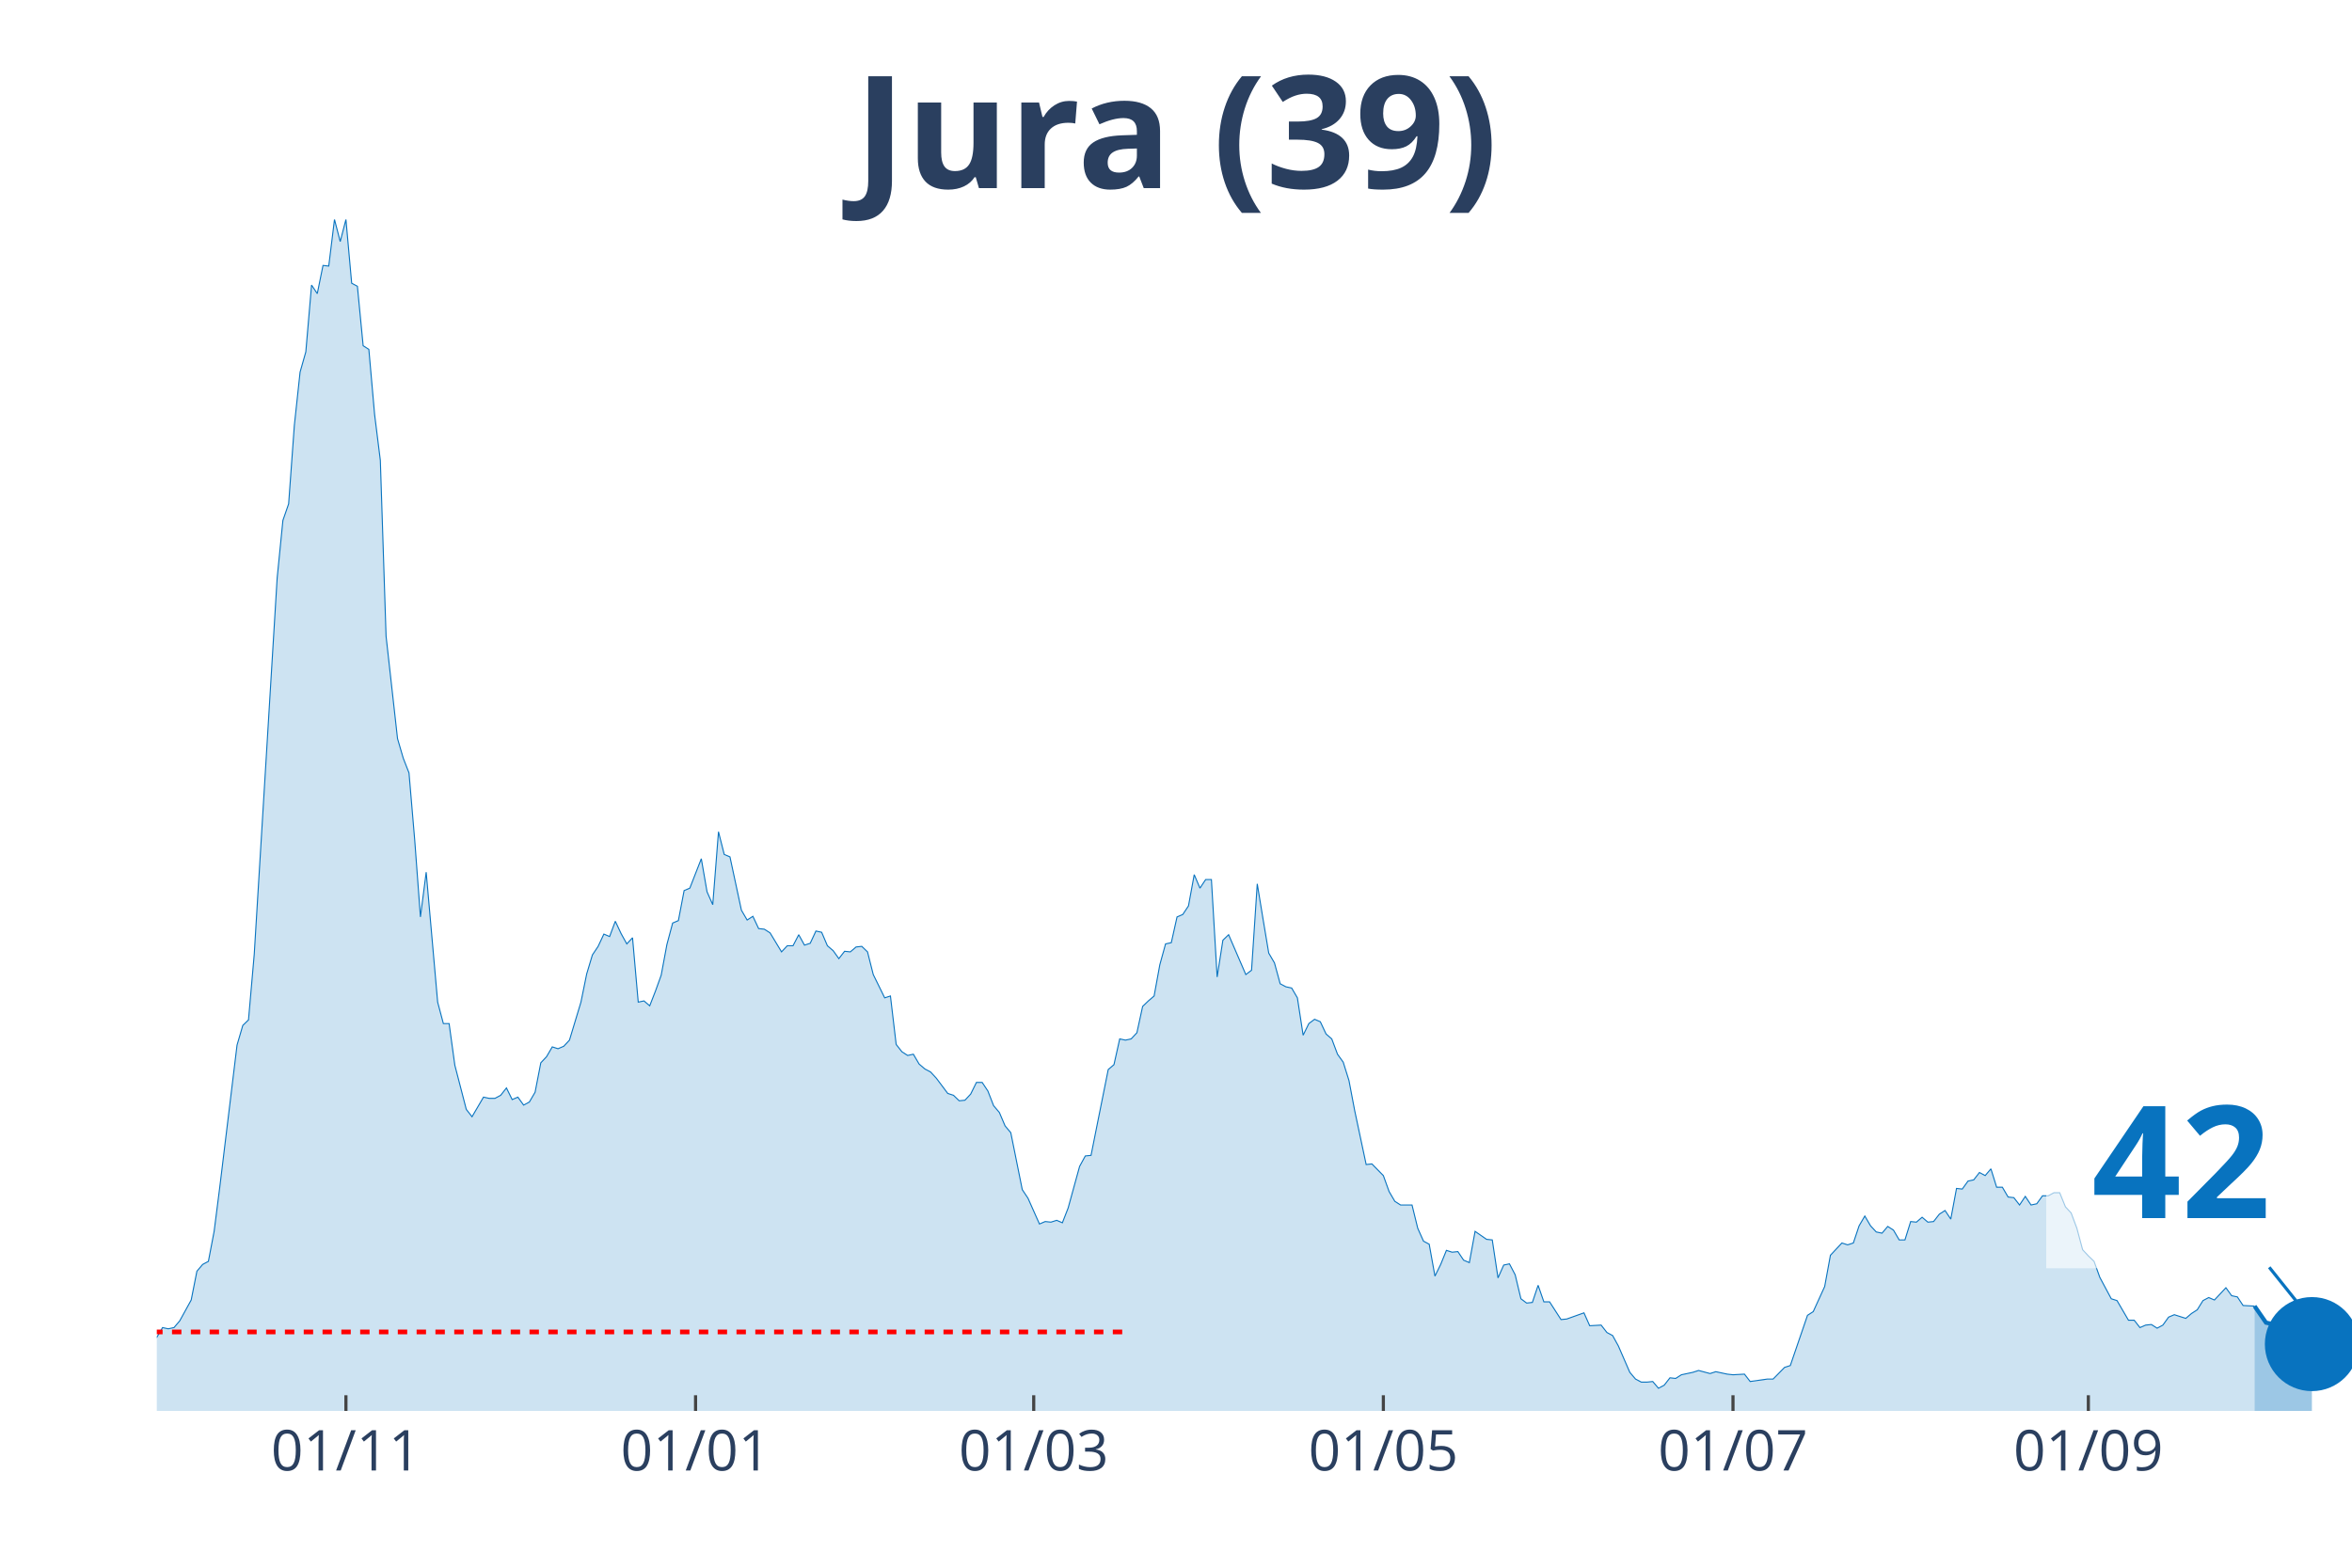
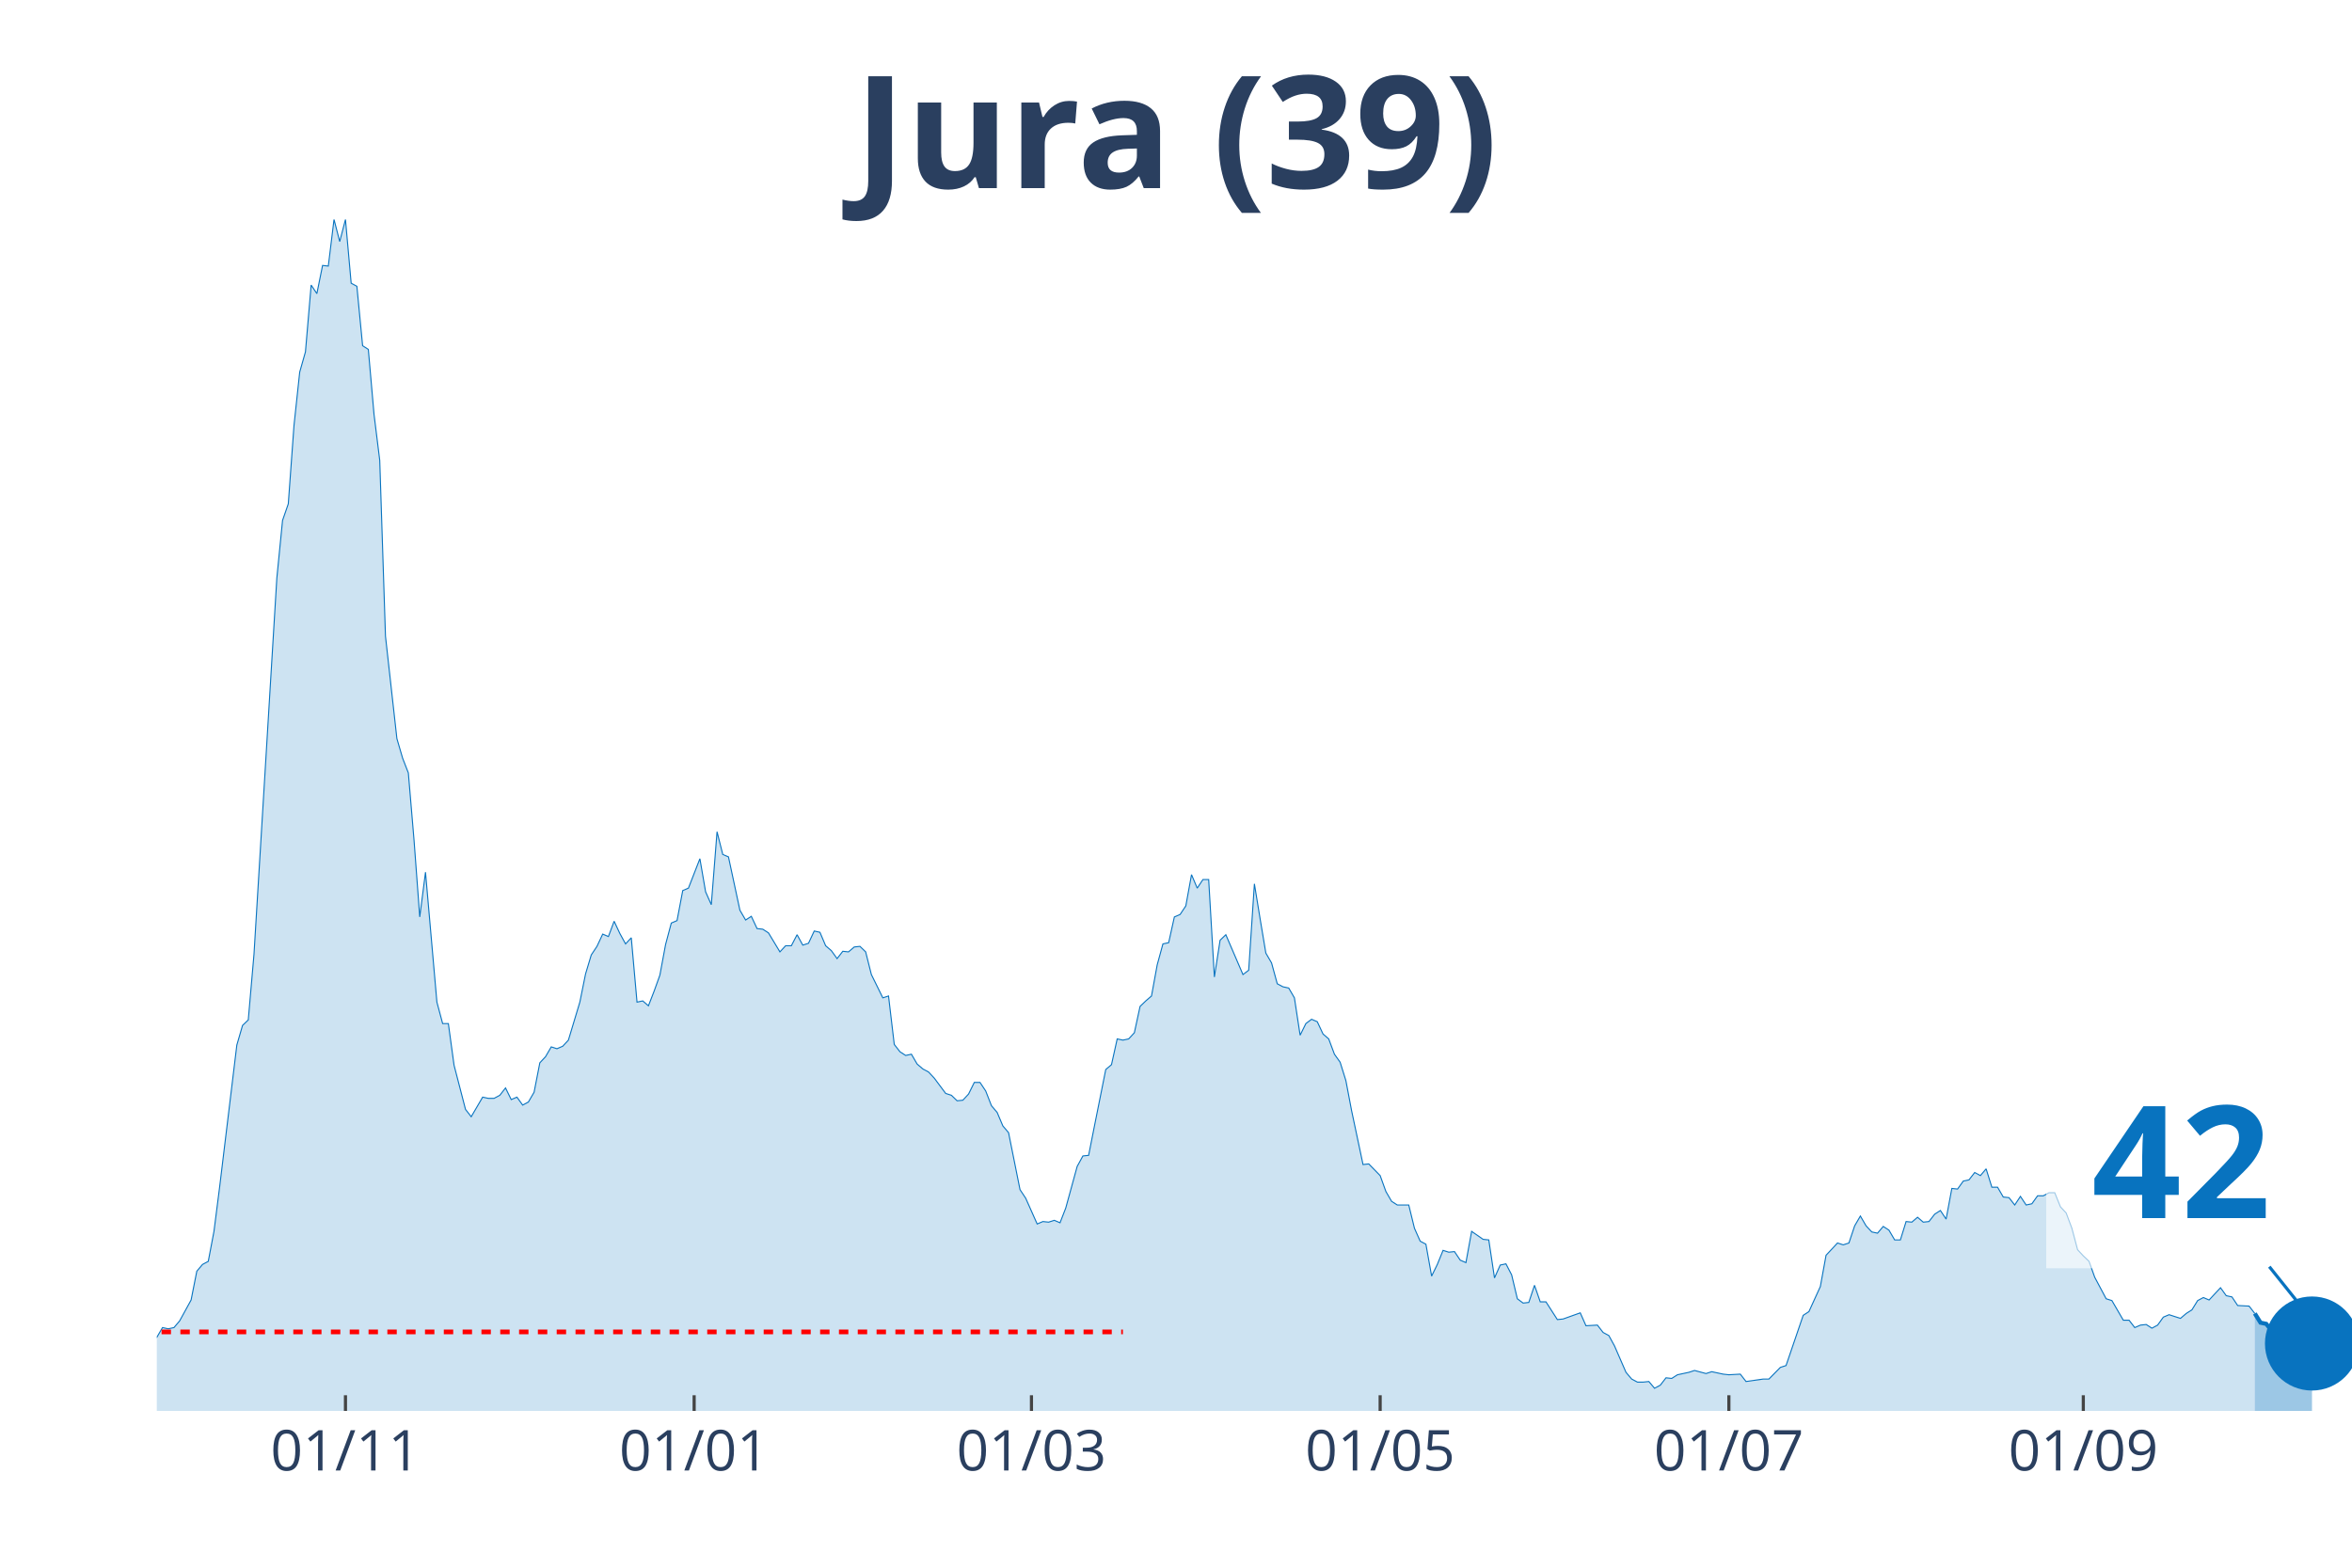
<svg xmlns="http://www.w3.org/2000/svg" class="main-svg" width="1125" height="750" style="" viewBox="0 0 750 500">
  <rect x="0" y="0" width="750" height="500" style="fill: rgb(0, 0, 0); fill-opacity: 0;" />
-   <defs id="defs-682170">
+   <defs id="defs-b076cd">
    <g class="clips">
-       <clipPath id="clip682170xyplot" class="plotclip">
+       <clipPath id="clipb076cdxyplot" class="plotclip">
        <rect width="700" height="380" />
      </clipPath>
-       <clipPath class="axesclip" id="clip682170x">
+       <clipPath class="axesclip" id="clipb076cdx">
        <rect x="50" y="0" width="700" height="500" />
      </clipPath>
-       <clipPath class="axesclip" id="clip682170y">
+       <clipPath class="axesclip" id="clipb076cdy">
        <rect x="0" y="70" width="750" height="380" />
      </clipPath>
-       <clipPath class="axesclip" id="clip682170xy">
+       <clipPath class="axesclip" id="clipb076cdxy">
        <rect x="50" y="70" width="700" height="380" />
      </clipPath>
    </g>
    <g class="gradients" />
  </defs>
  <g class="bglayer">
    <rect class="bg" x="50" y="70" width="700" height="380" style="fill: rgb(0, 0, 0); fill-opacity: 0; stroke-width: 0;" />
  </g>
  <g class="layer-below">
    <g class="imagelayer" />
    <g class="shapelayer" />
  </g>
  <g class="cartesianlayer">
    <g class="subplot xy">
      <g class="layer-subplot">
        <g class="shapelayer" />
        <g class="imagelayer" />
      </g>
      <g class="gridlayer">
        <g class="x">
-           <path class="xgrid crisp" transform="translate(110.31,0)" d="M0,70v380" style="stroke: rgb(255, 255, 255); stroke-opacity: 1; stroke-width: 1px;" />
-           <path class="xgrid crisp" transform="translate(221.8,0)" d="M0,70v380" style="stroke: rgb(255, 255, 255); stroke-opacity: 1; stroke-width: 1px;" />
-           <path class="xgrid crisp" transform="translate(329.63,0)" d="M0,70v380" style="stroke: rgb(255, 255, 255); stroke-opacity: 1; stroke-width: 1px;" />
-           <path class="xgrid crisp" transform="translate(441.12,0)" d="M0,70v380" style="stroke: rgb(255, 255, 255); stroke-opacity: 1; stroke-width: 1px;" />
-           <path class="xgrid crisp" transform="translate(552.61,0)" d="M0,70v380" style="stroke: rgb(255, 255, 255); stroke-opacity: 1; stroke-width: 1px;" />
-           <path class="xgrid crisp" transform="translate(665.93,0)" d="M0,70v380" style="stroke: rgb(255, 255, 255); stroke-opacity: 1; stroke-width: 1px;" />
+           <path class="xgrid crisp" transform="translate(110.16,0)" d="M0,70v380" style="stroke: rgb(255, 255, 255); stroke-opacity: 1; stroke-width: 1px;" />
+           <path class="xgrid crisp" transform="translate(221.35,0)" d="M0,70v380" style="stroke: rgb(255, 255, 255); stroke-opacity: 1; stroke-width: 1px;" />
+           <path class="xgrid crisp" transform="translate(328.91,0)" d="M0,70v380" style="stroke: rgb(255, 255, 255); stroke-opacity: 1; stroke-width: 1px;" />
+           <path class="xgrid crisp" transform="translate(440.1,0)" d="M0,70v380" style="stroke: rgb(255, 255, 255); stroke-opacity: 1; stroke-width: 1px;" />
+           <path class="xgrid crisp" transform="translate(551.3,0)" d="M0,70v380" style="stroke: rgb(255, 255, 255); stroke-opacity: 1; stroke-width: 1px;" />
+           <path class="xgrid crisp" transform="translate(664.32,0)" d="M0,70v380" style="stroke: rgb(255, 255, 255); stroke-opacity: 1; stroke-width: 1px;" />
        </g>
        <g class="y" />
      </g>
      <g class="zerolinelayer" />
      <path class="xlines-below" />
      <path class="ylines-below" />
      <g class="overlines-below" />
      <g class="xaxislayer-below" />
      <g class="yaxislayer-below" />
      <g class="overaxes-below" />
-       <g class="plot" transform="translate(50, 70)" clip-path="url('#clip682170xyplot')">
+       <g class="plot" transform="translate(50, 70)" clip-path="url('#clipb076cdxyplot')">
        <g class="scatterlayer mlayer">
-           <g class="trace scatter trace97cb84" style="stroke-miterlimit: 2;">
+           <g class="trace scatter trace2b98ff" style="stroke-miterlimit: 2;">
            <g class="fills">
              <g>
-                 <path class="js-fill" d="M668.93,380L-248.56,380L-248.56,378.44L-232.11,378.05L-230.29,379.41L-149.87,378.05L-148.04,377.46L-137.08,376.68L-135.25,376.68L-126.11,376.09L-124.28,376.68L-113.32,378.63L-111.49,378.83L-104.18,378.83L-102.35,377.65L-89.56,376.48L-87.73,376.87L-71.28,373.35L-69.45,373.74L-60.31,370.81L-58.49,370.81L-56.66,368.27L-54.83,368.27L-53,369.05L-51.17,368.08L-43.86,368.27L-42.04,367.69L-40.21,367.1L-38.38,367.88L-34.73,365.34L-32.9,363.78L-31.07,364.95L-29.24,363.38L-27.42,361.82L-25.59,361.63L-21.93,364.95L-20.1,363.38L-18.28,360.26L-16.45,359.87L-12.79,356.93L-10.97,355.37L-9.14,355.17L-7.31,355.96L-1.83,358.5L0,356.54L1.83,353.42L3.66,353.81L5.48,353.42L7.31,351.27L10.97,344.62L12.79,335.43L14.62,333.28L16.45,332.3L18.28,322.73L20.1,308.46L25.59,263.3L27.42,257.05L29.24,255.29L31.07,234.37L38.38,114.35L40.21,95.98L42.04,90.7L43.86,65.68L45.69,48.67L47.52,42.22L49.35,20.92L51.17,23.65L53,14.66L54.83,14.86L56.66,0L58.49,7.04L60.31,0L62.14,20.33L63.97,21.31L65.8,40.27L67.62,41.44L69.45,62.16L71.28,76.82L73.11,132.92L76.76,165.57L78.59,171.82L80.42,176.51L82.25,198.01L84.07,222.45L85.9,208.18L89.56,249.62L91.38,256.46L93.21,256.46L95.04,269.75L98.69,283.83L100.52,286.17L104.18,279.92L106.01,280.31L107.83,280.31L109.66,279.33L111.49,276.99L113.32,280.7L115.14,279.92L116.97,282.46L118.8,281.48L120.63,278.35L122.45,268.97L124.28,267.02L126.11,263.89L127.94,264.48L129.77,263.69L131.59,261.74L135.25,249.62L137.08,240.63L138.9,234.57L140.73,231.83L142.56,227.92L144.39,228.7L146.21,223.82L148.04,227.73L149.87,231.05L151.7,229.09L153.52,249.62L155.35,249.23L157.18,250.79L159.01,246.1L160.84,241.02L162.66,231.24L164.49,224.4L166.32,223.62L168.15,214.04L169.97,213.26L173.63,203.88L175.46,214.43L177.28,218.54L179.11,195.28L180.94,202.51L182.77,203.29L186.42,220.3L188.25,223.43L190.08,222.25L191.91,226.16L193.73,226.36L195.56,227.53L199.22,233.59L201.04,231.64L202.87,231.64L204.7,228.12L206.53,231.44L208.36,230.85L210.18,226.94L212.01,227.34L213.84,231.64L215.67,233.2L217.49,235.74L219.32,233.4L221.15,233.59L222.98,232.03L224.8,231.83L226.63,233.59L228.46,240.82L230.29,244.54L232.11,248.25L233.94,247.66L235.77,263.11L237.6,265.45L239.43,266.63L241.25,266.23L243.08,269.36L244.91,270.93L246.74,271.9L248.56,273.86L252.22,278.74L254.05,279.33L255.87,281.09L257.7,280.9L259.53,278.94L261.36,275.23L263.19,275.23L265.01,277.96L266.84,282.65L268.67,284.8L270.5,289.1L272.32,291.26L275.98,309.43L277.81,312.17L281.46,320.38L283.29,319.6L285.12,319.79L286.95,319.21L288.77,319.99L290.6,315.3L294.26,302.01L296.08,298.68L297.91,298.49L299.74,289.3L303.39,271.12L305.22,269.56L307.05,261.35L308.88,261.74L310.7,261.35L312.53,259.39L314.36,250.99L316.19,249.23L318.02,247.66L319.84,237.7L321.67,231.05L323.5,230.66L325.33,222.45L327.15,221.67L328.98,218.93L330.81,208.96L332.64,213.26L334.46,210.52L336.29,210.52L338.12,241.6L339.95,229.88L341.78,228.12L347.26,240.82L349.09,239.45L350.91,211.89L352.74,223.03L354.57,233.98L356.4,237.11L358.22,243.76L360.05,244.73L361.88,245.12L363.71,248.25L365.54,260.17L367.36,256.46L369.19,255.09L371.02,255.87L372.85,259.78L374.67,261.35L376.5,266.23L378.33,268.78L380.16,274.64L381.98,284.22L385.64,301.42L387.47,301.22L391.12,304.94L392.95,310.02L394.78,313.15L396.61,314.32L400.26,314.32L402.09,321.75L403.92,325.85L405.74,326.83L407.57,337L409.4,333.28L411.23,328.79L413.05,329.37L414.88,329.18L416.71,331.91L418.54,332.7L420.37,322.73L424.02,325.27L425.85,325.46L427.68,337.58L429.5,333.48L431.33,333.09L433.16,336.6L434.99,344.23L436.81,345.6L438.64,345.4L440.47,339.93L442.3,345.21L444.13,345.21L447.78,350.87L449.61,350.68L455.09,348.72L456.92,352.83L460.57,352.63L462.4,354.98L464.23,355.96L466.06,359.28L469.71,367.69L471.54,369.84L473.37,370.81L475.2,370.81L477.02,370.62L478.85,372.77L480.68,371.79L482.51,369.44L484.33,369.64L486.16,368.47L489.82,367.69L491.64,367.1L495.3,368.08L497.13,367.49L500.78,368.27L502.61,368.47L506.27,368.27L508.09,370.62L513.58,369.84L515.4,369.84L519.06,366.12L520.89,365.53L526.37,349.51L528.2,348.33L531.85,340.32L533.68,330.35L537.34,326.44L539.16,327.03L540.99,326.44L542.82,320.97L544.65,317.84L546.48,320.97L548.3,322.92L550.13,323.31L551.96,321.16L553.79,322.34L555.61,325.46L557.44,325.46L559.27,319.6L561.1,319.79L562.92,318.23L564.75,319.79L566.58,319.6L568.41,317.25L570.23,316.08L572.06,318.82L573.89,309.04L575.72,309.24L577.55,306.7L579.37,306.31L581.2,303.96L583.03,304.94L584.86,302.79L586.68,308.65L588.51,308.65L590.34,311.78L592.17,311.98L593.99,314.32L595.82,311.58L597.65,314.32L599.48,313.93L601.31,311.39L603.13,311.39L604.96,310.41L606.79,310.41L608.62,314.91L610.44,316.86L612.27,321.75L614.1,328.59L615.93,330.55L617.75,332.3L619.58,337.39L623.24,344.23L625.07,344.81L628.72,351.07L630.55,351.07L632.38,353.42L634.2,352.63L636.03,352.44L637.86,353.61L639.69,352.63L641.51,350.09L643.34,349.31L645.17,349.9L647,350.48L648.83,348.92L650.65,347.75L652.48,344.81L654.31,343.84L656.14,344.62L659.79,340.71L661.62,343.25L663.45,343.64L665.27,346.38L668.93,346.57" style="fill: rgb(8, 115, 191); fill-opacity: 0.2; stroke-width: 0;" />
+                 <path class="js-fill" d="M669.01,380L-247.92,380L-247.92,378.44L-231.51,378.05L-229.69,379.41L-149.48,378.05L-147.66,377.46L-136.72,376.68L-134.9,376.68L-125.78,376.09L-123.96,376.68L-113.02,378.63L-111.2,378.83L-103.91,378.83L-102.08,377.65L-89.32,376.48L-87.5,376.87L-71.09,373.35L-69.27,373.74L-60.16,370.81L-58.33,370.81L-56.51,368.27L-54.69,368.27L-52.86,369.05L-51.04,368.08L-43.75,368.27L-41.93,367.69L-40.1,367.1L-38.28,367.88L-34.64,365.34L-32.81,363.78L-30.99,364.95L-29.17,363.38L-27.34,361.82L-25.52,361.63L-21.87,364.95L-20.05,363.38L-18.23,360.26L-16.41,359.87L-12.76,356.93L-10.94,355.37L-9.11,355.17L-7.29,355.96L-1.82,358.5L0,356.54L1.82,353.42L3.65,353.81L5.47,353.42L7.29,351.27L10.94,344.62L12.76,335.43L14.58,333.28L16.41,332.3L18.23,322.73L20.05,308.46L25.52,263.3L27.34,257.05L29.17,255.29L30.99,234.37L38.28,114.35L40.1,95.98L41.93,90.7L43.75,65.68L45.57,48.67L47.4,42.22L49.22,20.92L51.04,23.65L52.86,14.66L54.69,14.86L56.51,0L58.33,7.04L60.16,0L61.98,20.33L63.8,21.31L65.63,40.27L67.45,41.44L69.27,62.16L71.09,76.82L72.92,132.92L76.56,165.57L78.39,171.82L80.21,176.51L82.03,198.01L83.85,222.45L85.68,208.18L89.32,249.62L91.15,256.46L92.97,256.46L94.79,269.75L98.44,283.83L100.26,286.17L103.91,279.92L105.73,280.31L107.55,280.31L109.38,279.33L111.2,276.99L113.02,280.7L114.84,279.92L116.67,282.46L118.49,281.48L120.31,278.35L122.14,268.97L123.96,267.02L125.78,263.89L127.6,264.48L129.43,263.69L131.25,261.74L134.9,249.62L136.72,240.63L138.54,234.57L140.36,231.83L142.19,227.92L144.01,228.7L145.83,223.82L147.66,227.73L149.48,231.05L151.3,229.09L153.13,249.62L154.95,249.23L156.77,250.79L158.59,246.1L160.42,241.02L162.24,231.24L164.06,224.4L165.89,223.62L167.71,214.04L169.53,213.26L173.18,203.88L175,214.43L176.82,218.54L178.65,195.28L180.47,202.51L182.29,203.29L185.94,220.3L187.76,223.43L189.58,222.25L191.41,226.16L193.23,226.36L195.05,227.53L198.7,233.59L200.52,231.64L202.34,231.64L204.17,228.12L205.99,231.44L207.81,230.85L209.64,226.94L211.46,227.34L213.28,231.64L215.1,233.2L216.93,235.74L218.75,233.4L220.57,233.59L222.4,232.03L224.22,231.83L226.04,233.59L227.86,240.82L229.69,244.54L231.51,248.25L233.33,247.66L235.16,263.11L236.98,265.45L238.8,266.63L240.63,266.23L242.45,269.36L244.27,270.93L246.09,271.9L247.92,273.86L251.56,278.74L253.39,279.33L255.21,281.09L257.03,280.9L258.85,278.94L260.68,275.23L262.5,275.23L264.32,277.96L266.15,282.65L267.97,284.8L269.79,289.1L271.61,291.26L275.26,309.43L277.08,312.17L280.73,320.38L282.55,319.6L284.38,319.79L286.2,319.21L288.02,319.99L289.84,315.3L293.49,302.01L295.31,298.68L297.14,298.49L298.96,289.3L302.6,271.12L304.43,269.56L306.25,261.35L308.07,261.74L309.9,261.35L311.72,259.39L313.54,250.99L315.36,249.23L317.19,247.66L319.01,237.7L320.83,231.05L322.66,230.66L324.48,222.45L326.3,221.67L328.13,218.93L329.95,208.96L331.77,213.26L333.59,210.52L335.42,210.52L337.24,241.6L339.06,229.88L340.89,228.12L346.35,240.82L348.18,239.45L350,211.89L351.82,223.03L353.65,233.98L355.47,237.11L357.29,243.76L359.11,244.73L360.94,245.12L362.76,248.25L364.58,260.17L366.41,256.46L368.23,255.09L370.05,255.87L371.88,259.78L373.7,261.35L375.52,266.23L377.34,268.78L379.17,274.64L380.99,284.22L384.64,301.42L386.46,301.22L390.1,304.94L391.93,310.02L393.75,313.15L395.57,314.32L399.22,314.32L401.04,321.75L402.86,325.85L404.69,326.83L406.51,337L408.33,333.28L410.16,328.79L411.98,329.37L413.8,329.18L415.63,331.91L417.45,332.7L419.27,322.73L422.92,325.27L424.74,325.46L426.56,337.58L428.39,333.48L430.21,333.09L432.03,336.6L433.85,344.23L435.68,345.6L437.5,345.4L439.32,339.93L441.15,345.21L442.97,345.21L446.61,350.87L448.44,350.68L453.91,348.72L455.73,352.83L459.38,352.63L461.2,354.98L463.02,355.96L464.84,359.28L468.49,367.69L470.31,369.84L472.14,370.81L473.96,370.81L475.78,370.62L477.6,372.77L479.43,371.79L481.25,369.44L483.07,369.64L484.9,368.47L488.54,367.69L490.36,367.1L494.01,368.08L495.83,367.49L499.48,368.27L501.3,368.47L504.95,368.27L506.77,370.62L512.24,369.84L514.06,369.84L517.71,366.12L519.53,365.53L525,349.51L526.82,348.33L530.47,340.32L532.29,330.35L535.94,326.44L537.76,327.03L539.58,326.44L541.41,320.97L543.23,317.84L545.05,320.97L546.88,322.92L548.7,323.31L550.52,321.16L552.34,322.34L554.17,325.46L555.99,325.46L557.81,319.6L559.64,319.79L561.46,318.23L563.28,319.79L565.1,319.6L566.93,317.25L568.75,316.08L570.57,318.82L572.4,309.04L574.22,309.24L576.04,306.7L577.86,306.31L579.69,303.96L581.51,304.94L583.33,302.79L585.16,308.65L586.98,308.65L588.8,311.78L590.63,311.98L592.45,314.32L594.27,311.58L596.09,314.32L597.92,313.93L599.74,311.39L601.56,311.39L603.39,310.41L605.21,310.41L607.03,314.91L608.85,316.86L610.68,321.75L612.5,328.59L614.32,330.55L616.15,332.3L617.97,337.39L621.61,344.23L623.44,344.81L627.08,351.07L628.91,351.07L630.73,353.42L632.55,352.63L634.38,352.44L636.2,353.61L638.02,352.63L639.84,350.09L641.67,349.31L643.49,349.9L645.31,350.48L647.14,348.92L648.96,347.75L650.78,344.81L652.6,343.84L654.43,344.62L658.07,340.71L659.9,343.25L661.72,343.64L663.54,346.38L667.19,346.57L669.01,348.92" style="fill: rgb(8, 115, 191); fill-opacity: 0.2; stroke-width: 0;" />
              </g>
            </g>
            <g class="errorbars" />
            <g class="lines">
-               <path class="js-line" d="M-248.56,378.44L-232.11,378.05L-230.29,379.41L-149.87,378.05L-148.04,377.46L-137.08,376.68L-135.25,376.68L-126.11,376.09L-124.28,376.68L-113.32,378.63L-111.49,378.83L-104.18,378.83L-102.35,377.65L-89.56,376.48L-87.73,376.87L-71.28,373.35L-69.45,373.74L-60.31,370.81L-58.49,370.81L-56.66,368.27L-54.83,368.27L-53,369.05L-51.17,368.08L-43.86,368.27L-42.04,367.69L-40.21,367.1L-38.38,367.88L-34.73,365.34L-32.9,363.78L-31.07,364.95L-29.24,363.38L-27.42,361.82L-25.59,361.63L-21.93,364.95L-20.1,363.38L-18.28,360.26L-16.45,359.87L-12.79,356.93L-10.97,355.37L-9.14,355.17L-7.31,355.96L-1.83,358.5L0,356.54L1.83,353.42L3.66,353.81L5.48,353.42L7.31,351.27L10.97,344.62L12.79,335.43L14.62,333.28L16.45,332.3L18.28,322.73L20.1,308.46L25.59,263.3L27.42,257.05L29.24,255.29L31.07,234.37L38.38,114.35L40.21,95.98L42.04,90.7L43.86,65.68L45.69,48.67L47.52,42.22L49.35,20.92L51.17,23.65L53,14.66L54.83,14.86L56.66,0L58.49,7.04L60.31,0L62.14,20.33L63.97,21.31L65.8,40.27L67.62,41.44L69.45,62.16L71.28,76.82L73.11,132.92L76.76,165.57L78.59,171.82L80.42,176.51L82.25,198.01L84.07,222.45L85.9,208.18L89.56,249.62L91.38,256.46L93.21,256.46L95.04,269.75L98.69,283.83L100.52,286.17L104.18,279.92L106.01,280.31L107.83,280.31L109.66,279.33L111.49,276.99L113.32,280.7L115.14,279.92L116.97,282.46L118.8,281.48L120.63,278.35L122.45,268.97L124.28,267.02L126.11,263.89L127.94,264.48L129.77,263.69L131.59,261.74L135.25,249.62L137.08,240.63L138.9,234.57L140.73,231.83L142.56,227.92L144.39,228.7L146.21,223.82L148.04,227.73L149.87,231.05L151.7,229.09L153.52,249.62L155.35,249.23L157.18,250.79L159.01,246.1L160.84,241.02L162.66,231.24L164.49,224.4L166.32,223.62L168.15,214.04L169.97,213.26L173.63,203.88L175.46,214.43L177.28,218.54L179.11,195.28L180.94,202.51L182.77,203.29L186.42,220.3L188.25,223.43L190.08,222.25L191.91,226.16L193.73,226.36L195.56,227.53L199.22,233.59L201.04,231.64L202.87,231.64L204.7,228.12L206.53,231.44L208.36,230.85L210.18,226.94L212.01,227.34L213.84,231.64L215.67,233.2L217.49,235.74L219.32,233.4L221.15,233.59L222.98,232.03L224.8,231.83L226.63,233.59L228.46,240.82L230.29,244.54L232.11,248.25L233.94,247.66L235.77,263.11L237.6,265.45L239.43,266.63L241.25,266.23L243.08,269.36L244.91,270.93L246.74,271.9L248.56,273.86L252.22,278.74L254.05,279.33L255.87,281.09L257.7,280.9L259.53,278.94L261.36,275.23L263.19,275.23L265.01,277.96L266.84,282.65L268.67,284.8L270.5,289.1L272.32,291.26L275.98,309.43L277.81,312.17L281.46,320.38L283.29,319.6L285.12,319.79L286.95,319.21L288.77,319.99L290.6,315.3L294.26,302.01L296.08,298.68L297.91,298.49L299.74,289.3L303.39,271.12L305.22,269.56L307.05,261.35L308.88,261.74L310.7,261.35L312.53,259.39L314.36,250.99L316.19,249.23L318.02,247.66L319.84,237.7L321.67,231.05L323.5,230.66L325.33,222.45L327.15,221.67L328.98,218.93L330.81,208.96L332.64,213.26L334.46,210.52L336.29,210.52L338.12,241.6L339.95,229.88L341.78,228.12L347.26,240.82L349.09,239.45L350.91,211.89L352.74,223.03L354.57,233.98L356.4,237.11L358.22,243.76L360.05,244.73L361.88,245.12L363.71,248.25L365.54,260.17L367.36,256.46L369.19,255.09L371.02,255.87L372.85,259.78L374.67,261.35L376.5,266.23L378.33,268.78L380.16,274.64L381.98,284.22L385.64,301.42L387.47,301.22L391.12,304.94L392.95,310.02L394.78,313.15L396.61,314.32L400.26,314.32L402.09,321.75L403.92,325.85L405.74,326.83L407.57,337L409.4,333.28L411.23,328.79L413.05,329.37L414.88,329.18L416.71,331.91L418.54,332.7L420.37,322.73L424.02,325.27L425.85,325.46L427.68,337.58L429.5,333.48L431.33,333.09L433.16,336.6L434.99,344.23L436.81,345.6L438.64,345.4L440.47,339.93L442.3,345.21L444.13,345.21L447.78,350.87L449.61,350.68L455.09,348.72L456.92,352.83L460.57,352.63L462.4,354.98L464.23,355.96L466.06,359.28L469.71,367.69L471.54,369.84L473.37,370.81L475.2,370.81L477.02,370.62L478.85,372.77L480.68,371.79L482.51,369.44L484.33,369.64L486.16,368.47L489.82,367.69L491.64,367.1L495.3,368.08L497.13,367.49L500.78,368.27L502.61,368.47L506.27,368.27L508.09,370.62L513.58,369.84L515.4,369.84L519.06,366.12L520.89,365.53L526.37,349.51L528.2,348.33L531.85,340.32L533.68,330.35L537.34,326.44L539.16,327.03L540.99,326.44L542.82,320.97L544.65,317.84L546.48,320.97L548.3,322.92L550.13,323.31L551.96,321.16L553.79,322.34L555.61,325.46L557.44,325.46L559.27,319.6L561.1,319.79L562.92,318.23L564.75,319.79L566.58,319.6L568.41,317.25L570.23,316.08L572.06,318.82L573.89,309.04L575.72,309.24L577.55,306.7L579.37,306.31L581.2,303.96L583.03,304.94L584.86,302.79L586.68,308.65L588.51,308.65L590.34,311.78L592.17,311.98L593.99,314.32L595.82,311.58L597.65,314.32L599.48,313.93L601.31,311.39L603.13,311.39L604.96,310.41L606.79,310.41L608.62,314.91L610.44,316.86L612.27,321.75L614.1,328.59L615.93,330.55L617.75,332.3L619.58,337.39L623.24,344.23L625.07,344.81L628.72,351.07L630.55,351.07L632.38,353.42L634.2,352.63L636.03,352.44L637.86,353.61L639.69,352.63L641.51,350.09L643.34,349.31L645.17,349.9L647,350.48L648.83,348.92L650.65,347.75L652.48,344.81L654.31,343.84L656.14,344.62L659.79,340.71L661.62,343.25L663.45,343.64L665.27,346.38L668.93,346.57" style="vector-effect: non-scaling-stroke; fill: none; stroke: rgb(8, 115, 191); stroke-opacity: 1; stroke-width: 0.5px; opacity: 1;" />
+               <path class="js-line" d="M-247.92,378.44L-231.51,378.05L-229.69,379.41L-149.48,378.05L-147.66,377.46L-136.72,376.68L-134.9,376.68L-125.78,376.09L-123.96,376.68L-113.02,378.63L-111.2,378.83L-103.91,378.83L-102.08,377.65L-89.32,376.48L-87.5,376.87L-71.09,373.35L-69.27,373.74L-60.16,370.81L-58.33,370.81L-56.51,368.27L-54.69,368.27L-52.86,369.05L-51.04,368.08L-43.75,368.27L-41.93,367.69L-40.1,367.1L-38.28,367.88L-34.64,365.34L-32.81,363.78L-30.99,364.95L-29.17,363.38L-27.34,361.82L-25.52,361.63L-21.87,364.95L-20.05,363.38L-18.23,360.26L-16.41,359.87L-12.76,356.93L-10.94,355.37L-9.11,355.17L-7.29,355.96L-1.82,358.5L0,356.54L1.82,353.42L3.65,353.81L5.47,353.42L7.29,351.27L10.94,344.62L12.76,335.43L14.58,333.28L16.41,332.3L18.23,322.73L20.05,308.46L25.52,263.3L27.34,257.05L29.17,255.29L30.99,234.37L38.28,114.35L40.1,95.98L41.93,90.7L43.75,65.68L45.57,48.67L47.4,42.22L49.22,20.92L51.04,23.65L52.86,14.66L54.69,14.86L56.51,0L58.33,7.04L60.16,0L61.98,20.33L63.8,21.31L65.63,40.27L67.45,41.44L69.27,62.16L71.09,76.82L72.92,132.92L76.56,165.57L78.39,171.82L80.21,176.51L82.03,198.01L83.85,222.45L85.68,208.18L89.32,249.62L91.15,256.46L92.97,256.46L94.79,269.75L98.44,283.83L100.26,286.17L103.91,279.92L105.73,280.31L107.55,280.31L109.38,279.33L111.2,276.99L113.02,280.7L114.84,279.92L116.67,282.46L118.49,281.48L120.31,278.35L122.14,268.97L123.96,267.02L125.78,263.89L127.6,264.48L129.43,263.69L131.25,261.74L134.9,249.62L136.72,240.63L138.54,234.57L140.36,231.83L142.19,227.92L144.01,228.7L145.83,223.82L147.66,227.73L149.48,231.05L151.3,229.09L153.13,249.62L154.95,249.23L156.77,250.79L158.59,246.1L160.42,241.02L162.24,231.24L164.06,224.4L165.89,223.62L167.71,214.04L169.53,213.26L173.18,203.88L175,214.43L176.82,218.54L178.65,195.28L180.47,202.51L182.29,203.29L185.94,220.3L187.76,223.43L189.58,222.25L191.41,226.16L193.23,226.36L195.05,227.53L198.7,233.59L200.52,231.64L202.34,231.64L204.17,228.12L205.99,231.44L207.81,230.85L209.64,226.94L211.46,227.34L213.28,231.64L215.1,233.2L216.93,235.74L218.75,233.4L220.57,233.59L222.4,232.03L224.22,231.83L226.04,233.59L227.86,240.82L229.69,244.54L231.51,248.25L233.33,247.66L235.16,263.11L236.98,265.45L238.8,266.63L240.63,266.23L242.45,269.36L244.27,270.93L246.09,271.9L247.92,273.86L251.56,278.74L253.39,279.33L255.21,281.09L257.03,280.9L258.85,278.94L260.68,275.23L262.5,275.23L264.32,277.96L266.15,282.65L267.97,284.8L269.79,289.1L271.61,291.26L275.26,309.43L277.08,312.17L280.73,320.38L282.55,319.6L284.38,319.79L286.2,319.21L288.02,319.99L289.84,315.3L293.49,302.01L295.31,298.68L297.14,298.49L298.96,289.3L302.6,271.12L304.43,269.56L306.25,261.35L308.07,261.74L309.9,261.35L311.72,259.39L313.54,250.99L315.36,249.23L317.19,247.66L319.01,237.7L320.83,231.05L322.66,230.66L324.48,222.45L326.3,221.67L328.13,218.93L329.95,208.96L331.77,213.26L333.59,210.52L335.42,210.52L337.24,241.6L339.06,229.88L340.89,228.12L346.35,240.82L348.18,239.45L350,211.89L351.82,223.03L353.65,233.98L355.47,237.11L357.29,243.76L359.11,244.73L360.94,245.12L362.76,248.25L364.58,260.17L366.41,256.46L368.23,255.09L370.05,255.87L371.88,259.78L373.7,261.35L375.52,266.23L377.34,268.78L379.17,274.64L380.99,284.22L384.64,301.42L386.46,301.22L390.1,304.94L391.93,310.02L393.75,313.15L395.57,314.32L399.22,314.32L401.04,321.75L402.86,325.85L404.69,326.83L406.51,337L408.33,333.28L410.16,328.79L411.98,329.37L413.8,329.18L415.63,331.91L417.45,332.7L419.27,322.73L422.92,325.27L424.74,325.46L426.56,337.58L428.39,333.48L430.21,333.09L432.03,336.6L433.85,344.23L435.68,345.6L437.5,345.4L439.32,339.93L441.15,345.21L442.97,345.21L446.61,350.87L448.44,350.68L453.91,348.72L455.73,352.83L459.38,352.63L461.2,354.98L463.02,355.96L464.84,359.28L468.49,367.69L470.31,369.84L472.14,370.81L473.96,370.81L475.78,370.62L477.6,372.77L479.43,371.79L481.25,369.44L483.07,369.64L484.9,368.47L488.54,367.69L490.36,367.1L494.01,368.08L495.83,367.49L499.48,368.27L501.3,368.47L504.95,368.27L506.77,370.62L512.24,369.84L514.06,369.84L517.71,366.12L519.53,365.53L525,349.51L526.82,348.33L530.47,340.32L532.29,330.35L535.94,326.44L537.76,327.03L539.58,326.44L541.41,320.97L543.23,317.84L545.05,320.97L546.88,322.92L548.7,323.31L550.52,321.16L552.34,322.34L554.17,325.46L555.99,325.46L557.81,319.6L559.64,319.79L561.46,318.23L563.28,319.79L565.1,319.6L566.93,317.25L568.75,316.08L570.57,318.82L572.4,309.04L574.22,309.24L576.04,306.7L577.86,306.31L579.69,303.96L581.51,304.94L583.33,302.79L585.16,308.65L586.98,308.65L588.8,311.78L590.63,311.98L592.45,314.32L594.27,311.58L596.09,314.32L597.92,313.93L599.74,311.39L601.56,311.39L603.39,310.41L605.21,310.41L607.03,314.91L608.85,316.86L610.68,321.75L612.5,328.59L614.32,330.55L616.15,332.3L617.97,337.39L621.61,344.23L623.44,344.81L627.08,351.07L628.91,351.07L630.73,353.42L632.55,352.63L634.38,352.44L636.2,353.61L638.02,352.63L639.84,350.09L641.67,349.31L643.49,349.9L645.31,350.48L647.14,348.92L648.96,347.75L650.78,344.81L652.6,343.84L654.43,344.62L658.07,340.71L659.9,343.25L661.72,343.64L663.54,346.38L667.19,346.57L669.01,348.92" style="vector-effect: non-scaling-stroke; fill: none; stroke: rgb(8, 115, 191); stroke-opacity: 1; stroke-width: 0.5px; opacity: 1;" />
            </g>
            <g class="points" />
            <g class="text" />
          </g>
-           <g class="trace scatter trace4903d3" style="stroke-miterlimit: 2;">
+           <g class="trace scatter trace65172f" style="stroke-miterlimit: 2;">
            <g class="fills">
              <g>
-                 <path class="js-fill" d="M687.21,380L668.93,380L668.93,346.57L672.58,351.85L674.41,352.24L679.9,359.28L681.72,359.48L683.55,360.65L685.38,357.72L687.21,358.69" style="fill: rgb(8, 115, 191); fill-opacity: 0.4; stroke-width: 0;" />
+                 <path class="js-fill" d="M687.24,380L669.01,380L669.01,348.92L670.83,351.85L672.66,352.24L678.13,359.28L679.95,359.48L681.77,360.65L683.59,357.72L685.42,358.69L687.24,358.5" style="fill: rgb(8, 115, 191); fill-opacity: 0.4; stroke-width: 0;" />
              </g>
            </g>
            <g class="errorbars" />
            <g class="lines">
-               <path class="js-line" d="M668.93,346.57L672.58,351.85L674.41,352.24L679.9,359.28L681.72,359.48L683.55,360.65L685.38,357.72L687.21,358.69" style="vector-effect: non-scaling-stroke; fill: none; stroke: rgb(8, 115, 191); stroke-opacity: 1; stroke-width: 2px; opacity: 1;" />
+               <path class="js-line" d="M669.01,348.92L670.83,351.85L672.66,352.24L678.13,359.28L679.95,359.48L681.77,360.65L683.59,357.72L685.42,358.69L687.24,358.5" style="vector-effect: non-scaling-stroke; fill: none; stroke: rgb(8, 115, 191); stroke-opacity: 1; stroke-width: 2px; opacity: 1;" />
            </g>
            <g class="points" />
            <g class="text" />
          </g>
-           <g class="trace scatter trace71aa3f" style="stroke-miterlimit: 2; opacity: 1;">
+           <g class="trace scatter trace602e67" style="stroke-miterlimit: 2; opacity: 1;">
            <g class="fills" />
            <g class="errorbars" />
            <g class="lines" />
            <g class="points">
-               <path class="point" transform="translate(687.21,358.69)" d="M15,0A15,15 0 1,1 0,-15A15,15 0 0,1 15,0Z" style="opacity: 1; stroke-width: 0px; fill: rgb(8, 115, 191); fill-opacity: 1;" />
+               <path class="point" transform="translate(687.24,358.5)" d="M15,0A15,15 0 1,1 0,-15A15,15 0 0,1 15,0Z" style="opacity: 1; stroke-width: 0px; fill: rgb(8, 115, 191); fill-opacity: 1;" />
            </g>
            <g class="text" />
          </g>
        </g>
      </g>
      <g class="overplot" />
      <path class="xlines-above crisp" style="fill: none; stroke-width: 1px; stroke: rgb(0, 0, 0); stroke-opacity: 0;" d="" />
      <path class="ylines-above crisp" style="fill: none;" d="M0,0" />
      <g class="overlines-above" />
      <g class="xaxislayer-above">
-         <path class="xtick ticks crisp" d="M0,450v-5" transform="translate(110.31,0)" style="stroke: rgb(68, 68, 68); stroke-opacity: 1; stroke-width: 1px;" />
-         <path class="xtick ticks crisp" d="M0,450v-5" transform="translate(221.8,0)" style="stroke: rgb(68, 68, 68); stroke-opacity: 1; stroke-width: 1px;" />
-         <path class="xtick ticks crisp" d="M0,450v-5" transform="translate(329.63,0)" style="stroke: rgb(68, 68, 68); stroke-opacity: 1; stroke-width: 1px;" />
-         <path class="xtick ticks crisp" d="M0,450v-5" transform="translate(441.12,0)" style="stroke: rgb(68, 68, 68); stroke-opacity: 1; stroke-width: 1px;" />
-         <path class="xtick ticks crisp" d="M0,450v-5" transform="translate(552.61,0)" style="stroke: rgb(68, 68, 68); stroke-opacity: 1; stroke-width: 1px;" />
-         <path class="xtick ticks crisp" d="M0,450v-5" transform="translate(665.93,0)" style="stroke: rgb(68, 68, 68); stroke-opacity: 1; stroke-width: 1px;" />
+         <path class="xtick ticks crisp" d="M0,450v-5" transform="translate(110.16,0)" style="stroke: rgb(68, 68, 68); stroke-opacity: 1; stroke-width: 1px;" />
+         <path class="xtick ticks crisp" d="M0,450v-5" transform="translate(221.35,0)" style="stroke: rgb(68, 68, 68); stroke-opacity: 1; stroke-width: 1px;" />
+         <path class="xtick ticks crisp" d="M0,450v-5" transform="translate(328.91,0)" style="stroke: rgb(68, 68, 68); stroke-opacity: 1; stroke-width: 1px;" />
+         <path class="xtick ticks crisp" d="M0,450v-5" transform="translate(440.1,0)" style="stroke: rgb(68, 68, 68); stroke-opacity: 1; stroke-width: 1px;" />
+         <path class="xtick ticks crisp" d="M0,450v-5" transform="translate(551.3,0)" style="stroke: rgb(68, 68, 68); stroke-opacity: 1; stroke-width: 1px;" />
+         <path class="xtick ticks crisp" d="M0,450v-5" transform="translate(664.32,0)" style="stroke: rgb(68, 68, 68); stroke-opacity: 1; stroke-width: 1px;" />
        <g class="xtick">
-           <text text-anchor="middle" x="0" y="469" transform="translate(110.31,0)" style="font-family: 'Open Sans', verdana, arial, sans-serif; font-size: 18px; fill: rgb(42, 63, 95); fill-opacity: 1; white-space: pre;">01/11</text>
+           <text text-anchor="middle" x="0" y="469" transform="translate(110.16,0)" style="font-family: 'Open Sans', verdana, arial, sans-serif; font-size: 18px; fill: rgb(42, 63, 95); fill-opacity: 1; white-space: pre;">01/11</text>
        </g>
        <g class="xtick">
-           <text text-anchor="middle" x="0" y="469" transform="translate(221.8,0)" style="font-family: 'Open Sans', verdana, arial, sans-serif; font-size: 18px; fill: rgb(42, 63, 95); fill-opacity: 1; white-space: pre;">01/01</text>
+           <text text-anchor="middle" x="0" y="469" transform="translate(221.35,0)" style="font-family: 'Open Sans', verdana, arial, sans-serif; font-size: 18px; fill: rgb(42, 63, 95); fill-opacity: 1; white-space: pre;">01/01</text>
        </g>
        <g class="xtick">
-           <text text-anchor="middle" x="0" y="469" transform="translate(329.63,0)" style="font-family: 'Open Sans', verdana, arial, sans-serif; font-size: 18px; fill: rgb(42, 63, 95); fill-opacity: 1; white-space: pre;">01/03</text>
+           <text text-anchor="middle" x="0" y="469" transform="translate(328.91,0)" style="font-family: 'Open Sans', verdana, arial, sans-serif; font-size: 18px; fill: rgb(42, 63, 95); fill-opacity: 1; white-space: pre;">01/03</text>
        </g>
        <g class="xtick">
-           <text text-anchor="middle" x="0" y="469" transform="translate(441.12,0)" style="font-family: 'Open Sans', verdana, arial, sans-serif; font-size: 18px; fill: rgb(42, 63, 95); fill-opacity: 1; white-space: pre;">01/05</text>
+           <text text-anchor="middle" x="0" y="469" transform="translate(440.1,0)" style="font-family: 'Open Sans', verdana, arial, sans-serif; font-size: 18px; fill: rgb(42, 63, 95); fill-opacity: 1; white-space: pre;">01/05</text>
        </g>
        <g class="xtick">
-           <text text-anchor="middle" x="0" y="469" transform="translate(552.61,0)" style="font-family: 'Open Sans', verdana, arial, sans-serif; font-size: 18px; fill: rgb(42, 63, 95); fill-opacity: 1; white-space: pre;">01/07</text>
+           <text text-anchor="middle" x="0" y="469" transform="translate(551.3,0)" style="font-family: 'Open Sans', verdana, arial, sans-serif; font-size: 18px; fill: rgb(42, 63, 95); fill-opacity: 1; white-space: pre;">01/07</text>
        </g>
        <g class="xtick">
-           <text text-anchor="middle" x="0" y="469" transform="translate(665.93,0)" style="font-family: 'Open Sans', verdana, arial, sans-serif; font-size: 18px; fill: rgb(42, 63, 95); fill-opacity: 1; white-space: pre;">01/09</text>
+           <text text-anchor="middle" x="0" y="469" transform="translate(664.32,0)" style="font-family: 'Open Sans', verdana, arial, sans-serif; font-size: 18px; fill: rgb(42, 63, 95); fill-opacity: 1; white-space: pre;">01/09</text>
        </g>
      </g>
      <g class="yaxislayer-above" />
      <g class="overaxes-above" />
    </g>
  </g>
  <g class="polarlayer" />
  <g class="ternarylayer" />
  <g class="geolayer" />
  <g class="funnelarealayer" />
  <g class="pielayer" />
  <g class="treemaplayer" />
  <g class="sunburstlayer" />
  <g class="glimages" />
-   <defs id="topdefs-682170">
+   <defs id="topdefs-b076cd">
    <g class="clips" />
  </defs>
  <g class="layer-above">
    <g class="imagelayer" />
    <g class="shapelayer">
-       <path data-index="0" fill-rule="evenodd" d="M-977.15,424.8L358.88,424.8" clip-path="url('#clip682170xy')" style="opacity: 1; stroke: rgb(255, 0, 0); stroke-opacity: 1; fill: rgb(0, 0, 0); fill-opacity: 0; stroke-dasharray: 3px, 3px; stroke-width: 1.5px;" />
+       <path data-index="0" fill-rule="evenodd" d="M-974.48,424.8L358.07,424.8" clip-path="url('#clipb076cdxy')" style="opacity: 1; stroke: rgb(255, 0, 0); stroke-opacity: 1; fill: rgb(0, 0, 0); fill-opacity: 0; stroke-dasharray: 3px, 3px; stroke-width: 1.5px;" />
    </g>
  </g>
  <g class="infolayer">
    <g class="g-gtitle">
      <text class="gtitle" x="375" y="25" text-anchor="middle" dy="0.7em" style="font-family: 'Open Sans', verdana, arial, sans-serif; font-size: 50px; fill: rgb(42, 63, 95); opacity: 1; font-weight: normal; white-space: pre;">
        <tspan style="font-weight:bold">Jura (39)</tspan>
      </text>
    </g>
    <g class="g-xtitle" />
    <g class="annotation" data-index="0" style="opacity: 1;">
-       <g class="annotation-text-g" transform="rotate(0,695.21,368.69)">
+       <g class="annotation-text-g" transform="rotate(0,695.24,368.5)">
        <g class="cursor-pointer" transform="translate(652, 333)">
          <rect class="bg" x="0.5" y="0.5" width="86" height="71" style="stroke-width: 1px; stroke: rgb(0, 0, 0); stroke-opacity: 0; fill: rgb(255, 255, 255); fill-opacity: 0.6;" />
          <text class="annotation-text" text-anchor="middle" x="43.531" y="55.5" style="font-family: 'Open Sans', verdana, arial, sans-serif; font-size: 50px; fill: rgb(8, 115, 191); fill-opacity: 1; white-space: pre;">
            <tspan style="font-weight:bold">42 </tspan>
          </text>
        </g>
      </g>
      <g class="annotation-arrow-g" style="opacity: 1;">
-         <path d="M723.61,404.19L735.21,418.69" style="stroke-width: 1px; stroke: rgb(8, 115, 191); stroke-opacity: 1; stroke-dasharray: 0px, 0px, 18.569px, 18.569px;" />
+         <path d="M723.64,404L735.24,418.5" style="stroke-width: 1px; stroke: rgb(8, 115, 191); stroke-opacity: 1; stroke-dasharray: 0px, 0px, 18.569px, 18.569px;" />
      </g>
    </g>
  </g>
</svg>
